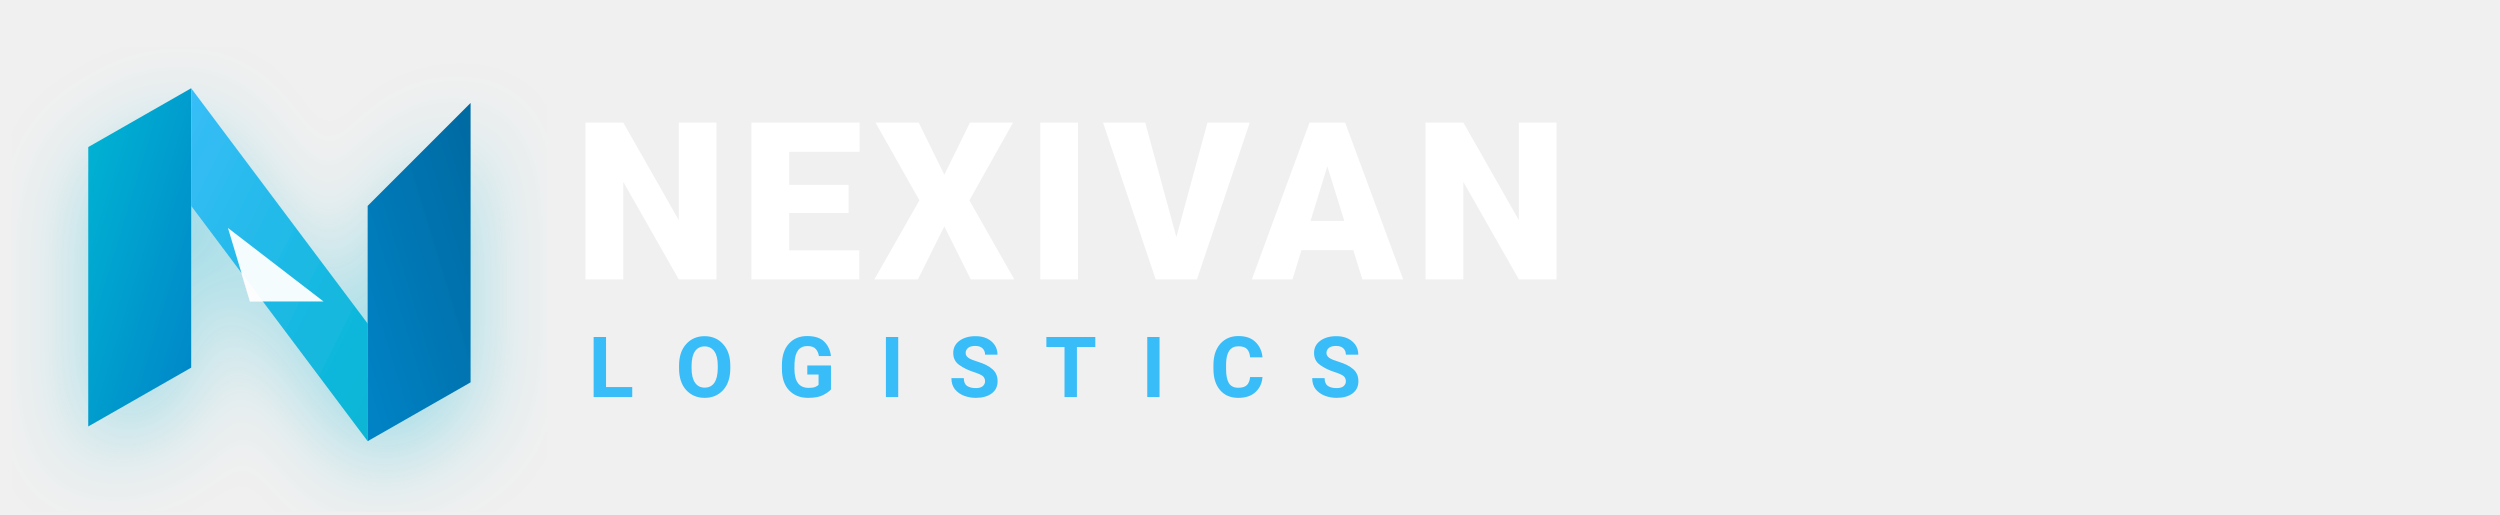
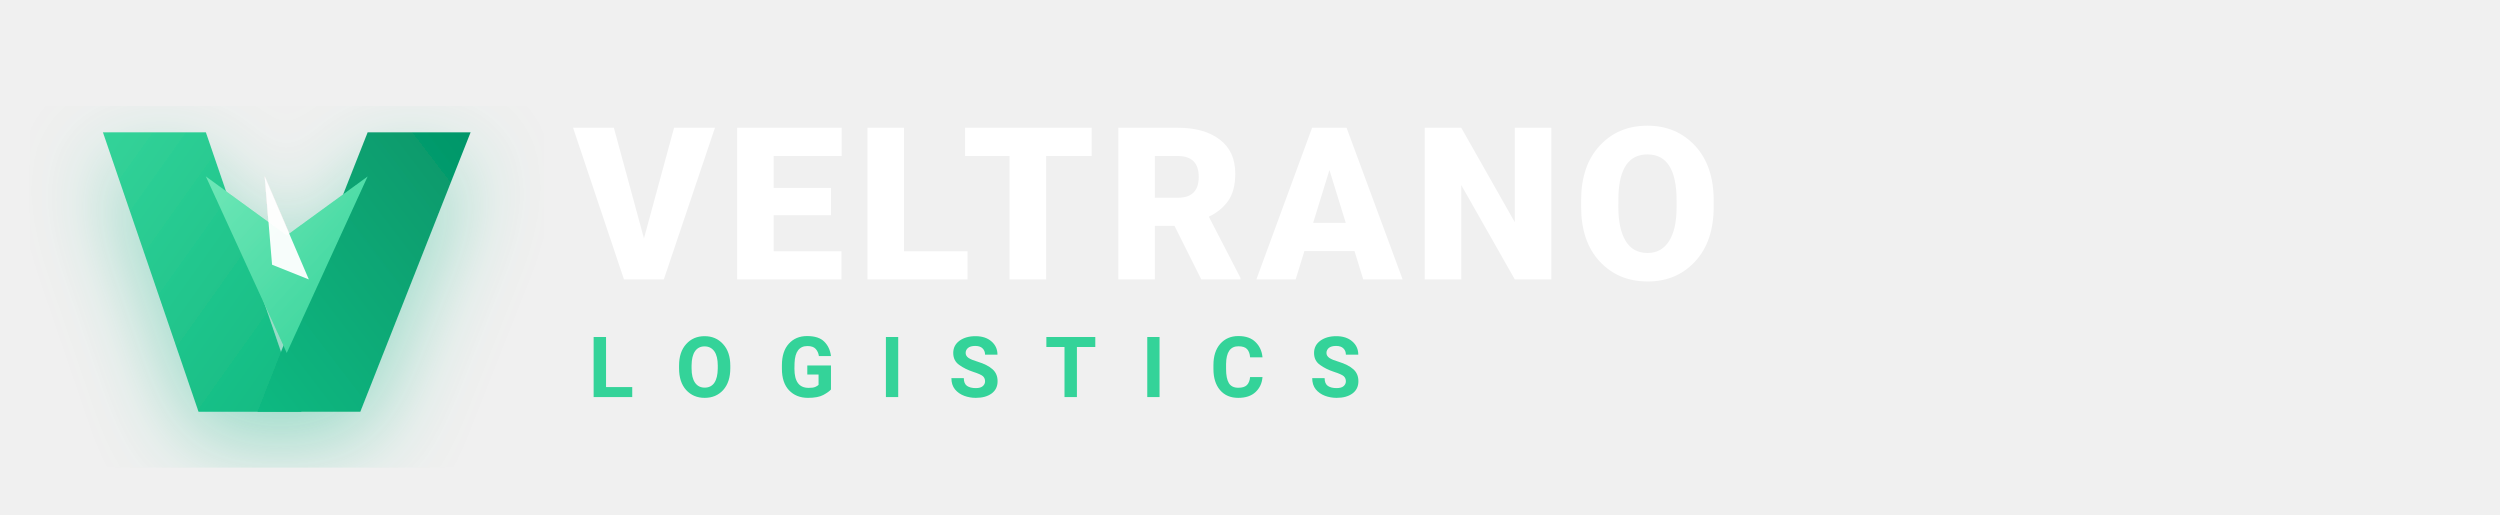
<svg xmlns="http://www.w3.org/2000/svg" viewBox="0 0 340 70" width="340" height="70" fill="none">
  <defs>
-     <linearGradient id="nexGradW1" x1="0%" y1="0%" x2="100%" y2="100%">
-       <stop offset="0%" stop-color="#06b6d4" />
-       <stop offset="100%" stop-color="#0284c7" />
+     <linearGradient id="velGradW1" x1="0%" y1="0%" x2="100%" y2="100%">
+       <stop offset="0%" stop-color="#34d399" />
+       <stop offset="100%" stop-color="#10b981" />
    </linearGradient>
-     <linearGradient id="nexGradW2" x1="0%" y1="100%" x2="100%" y2="0%">
-       <stop offset="0%" stop-color="#0284c7" />
-       <stop offset="100%" stop-color="#0369a1" />
+     <linearGradient id="velGradW2" x1="0%" y1="100%" x2="100%" y2="0%">
+       <stop offset="0%" stop-color="#10b981" />
+       <stop offset="100%" stop-color="#059669" />
    </linearGradient>
-     <linearGradient id="nexGradW3" x1="0%" y1="0%" x2="100%" y2="100%">
-       <stop offset="0%" stop-color="#38bdf8" />
-       <stop offset="100%" stop-color="#06b6d4" />
+     <linearGradient id="velGradW3" x1="0%" y1="0%" x2="100%" y2="100%">
+       <stop offset="0%" stop-color="#6ee7b7" />
+       <stop offset="100%" stop-color="#34d399" />
    </linearGradient>
-     <filter id="glowW" x="-20%" y="-20%" width="140%" height="140%">
-       <feDropShadow dx="0" dy="4" stdDeviation="6" flood-color="#06b6d4" flood-opacity="0.35" />
+     <filter id="velGlowW" x="-20%" y="-20%" width="140%" height="140%">
+       <feDropShadow dx="0" dy="4" stdDeviation="6" flood-color="#10b981" flood-opacity="0.38" />
    </filter>
  </defs>
-   <g transform="translate(6, 6)" filter="url(#glowW)">
-     <path d="M6 52 L6 14 L20 6 L20 44 Z" fill="url(#nexGradW1)" />
-     <path d="M20 6 L44 38 L44 54 L20 22 Z" fill="url(#nexGradW3)" />
-     <path d="M44 22 L44 54 L58 46 L58 8 Z" fill="url(#nexGradW2)" />
-     <path d="M25 25 L38 35 L28 35 Z" fill="#ffffff" opacity="0.95" />
+   <g transform="translate(6, 6)" filter="url(#velGlowW)">
+     <path d="M8 12 L22 12 L35 50 L21 50 Z" fill="url(#velGradW1)" />
+     <path d="M29 50 L43 50 L58 12 L44 12 Z" fill="url(#velGradW2)" />
+     <path d="M22 18 L33 42 L44 18 L33 26 Z" fill="url(#velGradW3)" />
+     <path d="M30 18 L36 32 L31 30 Z" fill="#ffffff" opacity="0.95" />
  </g>
-   <text x="78" y="38" font-family="'Segoe UI', -apple-system, Roboto, Helvetica, Arial, sans-serif" font-weight="900" font-size="30" letter-spacing="1.5" fill="#ffffff">NEXIVAN</text>
-   <text x="80" y="54" font-family="'Segoe UI', -apple-system, Roboto, Helvetica, Arial, sans-serif" font-weight="700" font-size="11.5" letter-spacing="6" fill="#38bdf8">LOGISTICS</text>
+   <text x="78" y="38" font-family="'Segoe UI', -apple-system, Roboto, Helvetica, Arial, sans-serif" font-weight="900" font-size="29" letter-spacing="1.5" fill="#ffffff">VELTRANO</text>
+   <text x="80" y="54" font-family="'Segoe UI', -apple-system, Roboto, Helvetica, Arial, sans-serif" font-weight="700" font-size="11.5" letter-spacing="6" fill="#34d399">LOGISTICS</text>
</svg>
